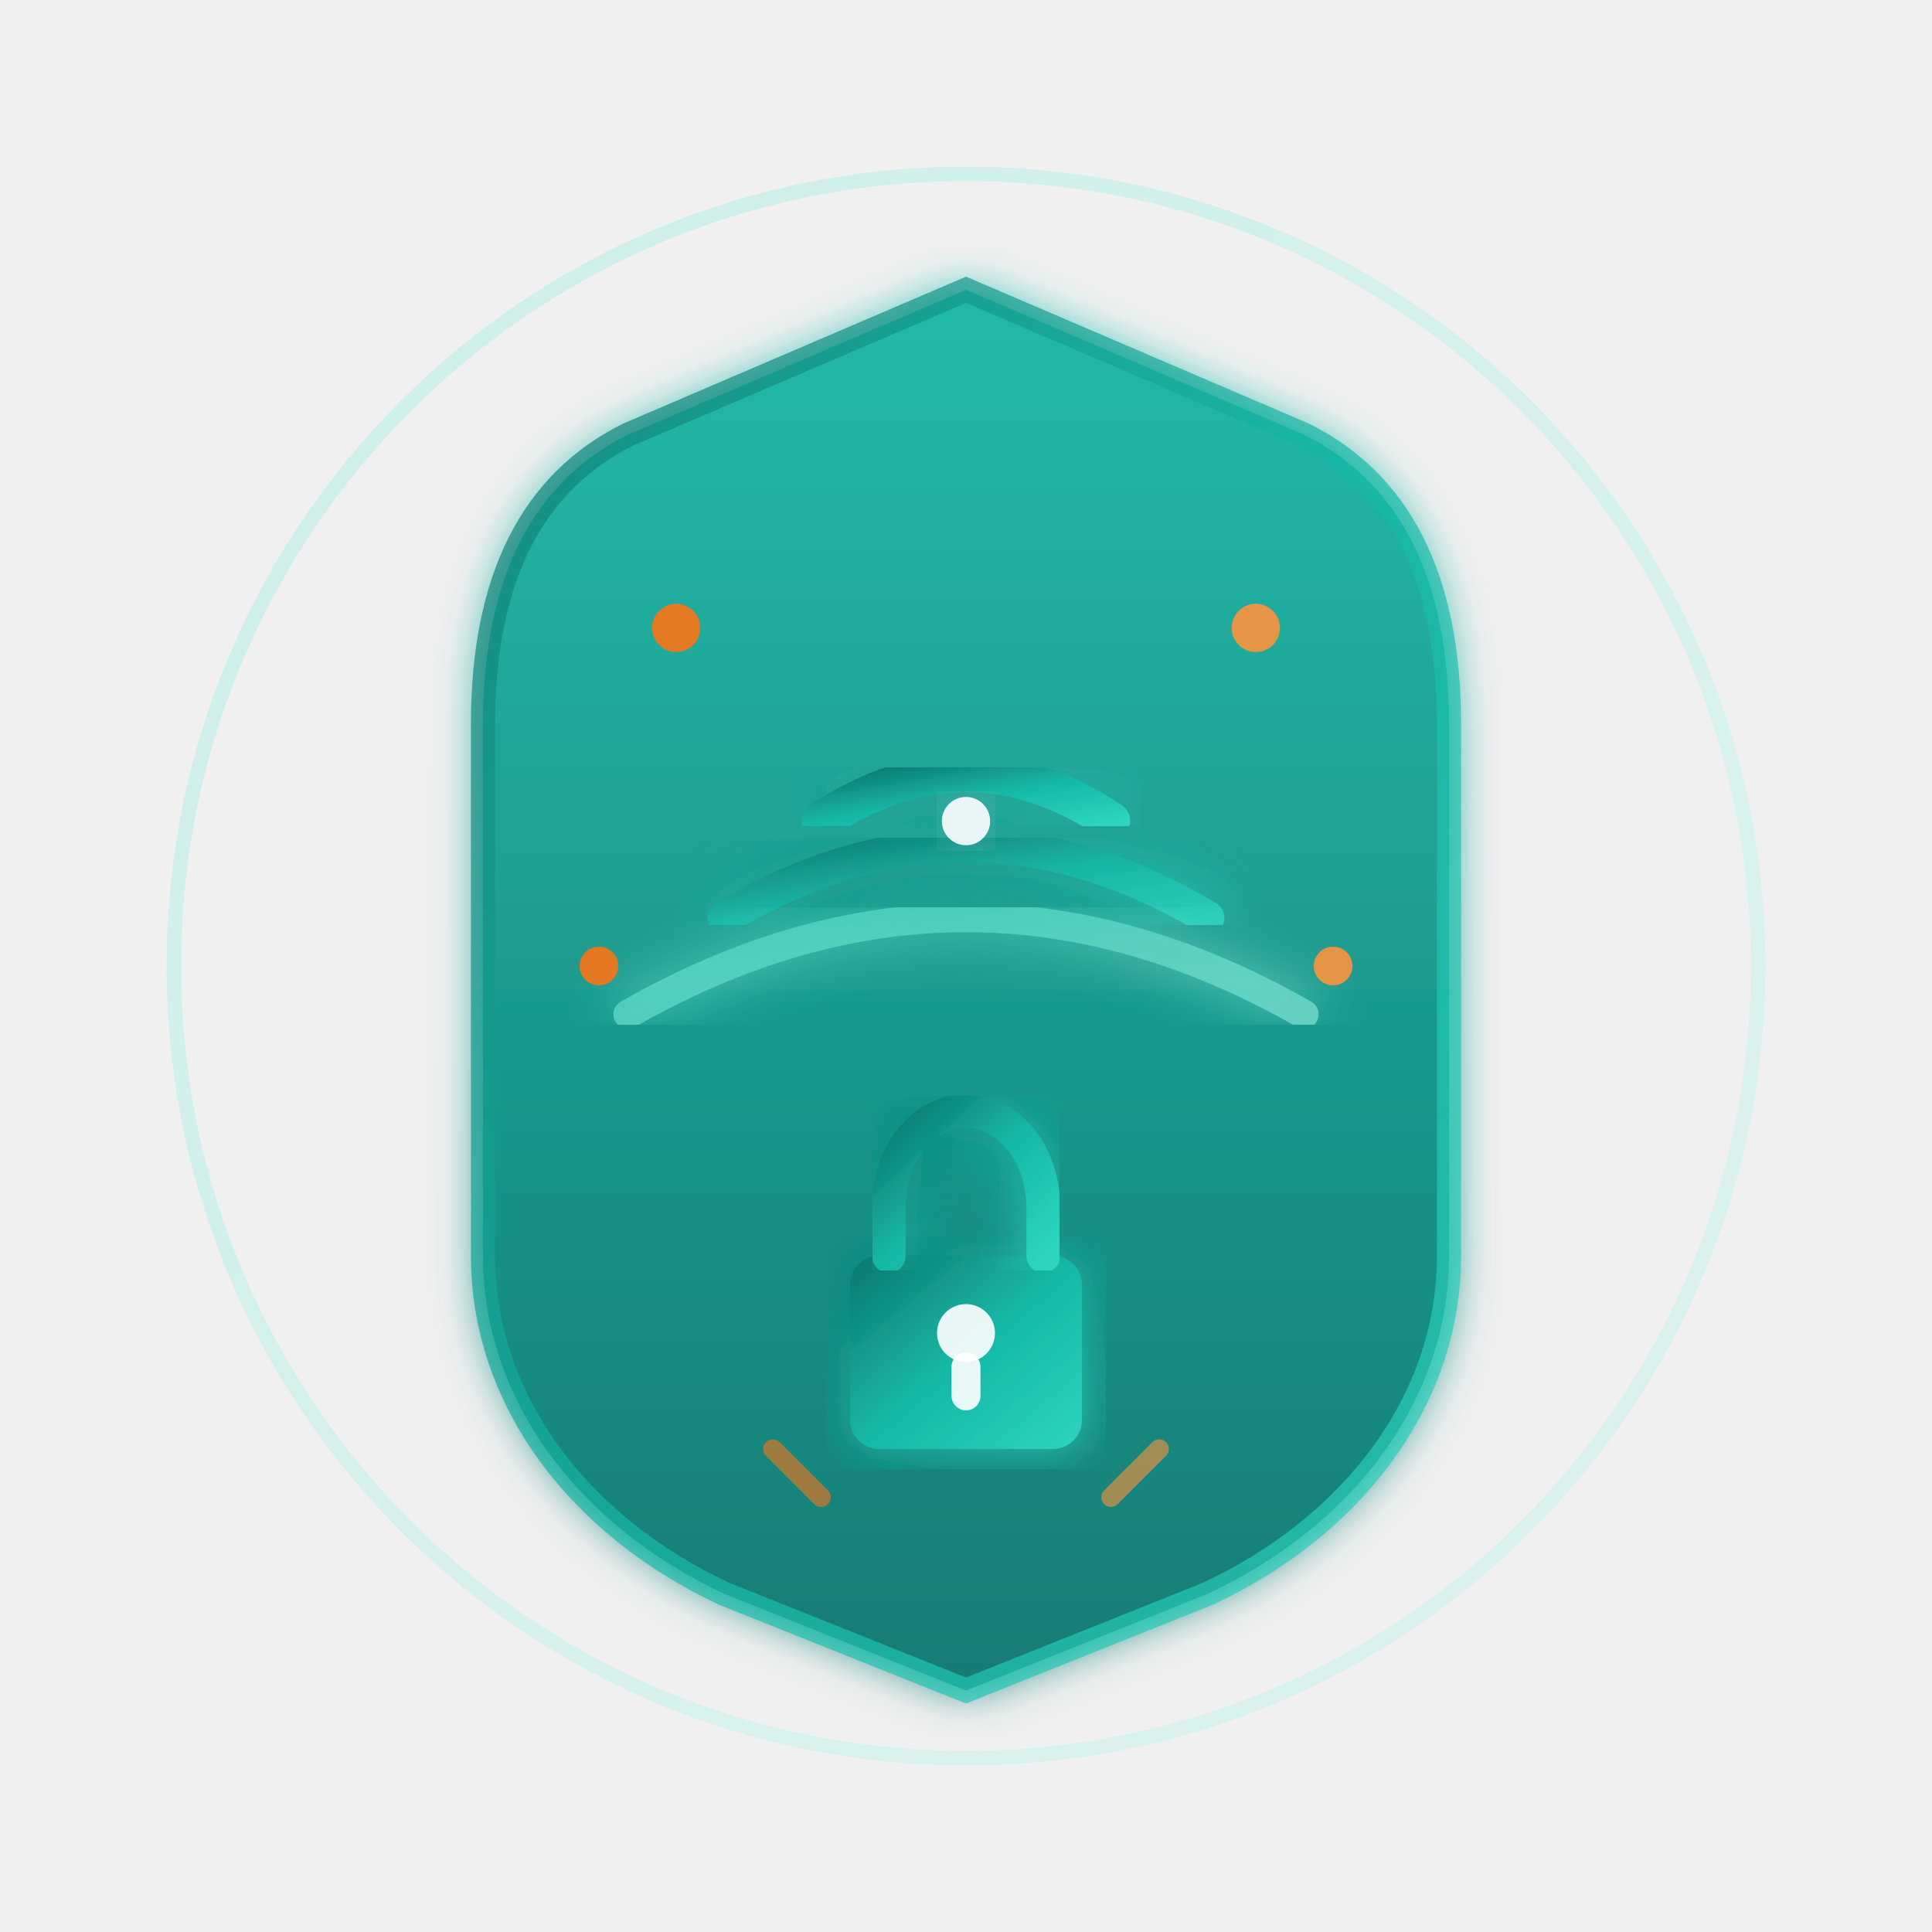
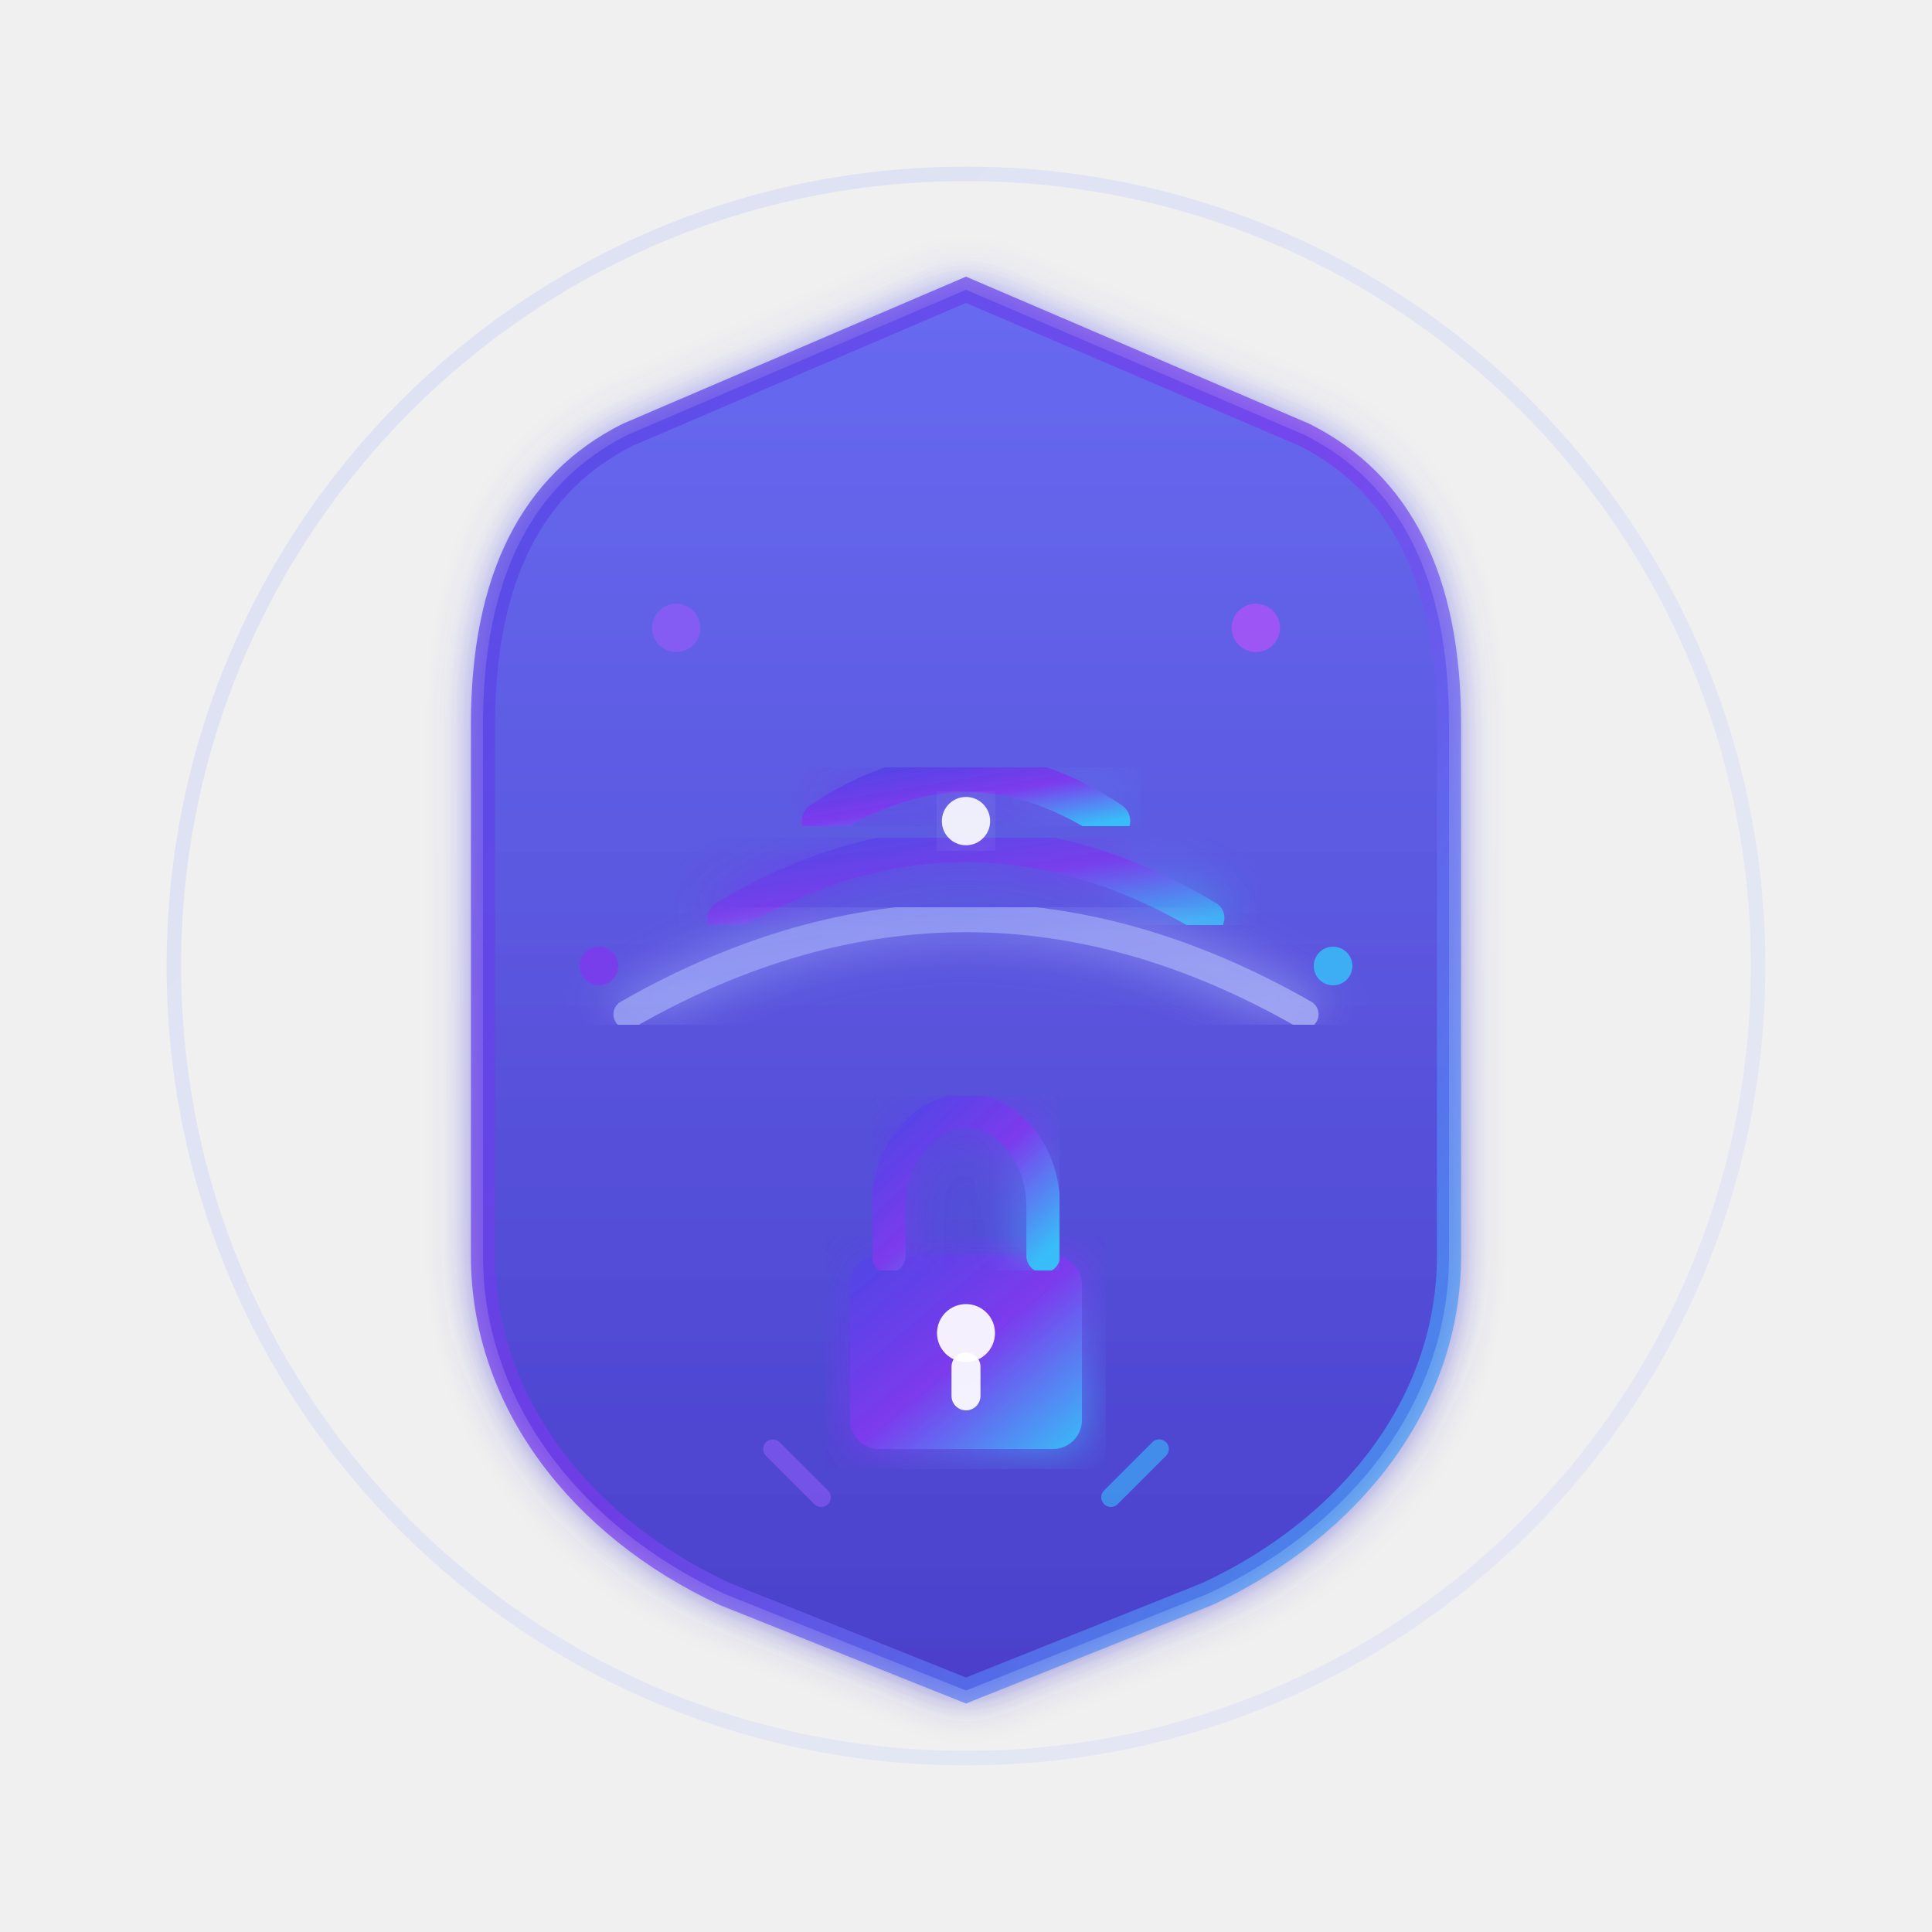
<svg xmlns="http://www.w3.org/2000/svg" viewBox="0 0 200 200" fill="none">
  <defs>
    <linearGradient id="primaryGrad" x1="0%" y1="0%" x2="100%" y2="100%">
-       <stop offset="0%" style="stop-color:#0f766e;stop-opacity:1" />
-       <stop offset="50%" style="stop-color:#14b8a6;stop-opacity:1" />
-       <stop offset="100%" style="stop-color:#2dd4bf;stop-opacity:1" />
+       <stop offset="0%" style="stop-color:#4f46e5;stop-opacity:1" />
+       <stop offset="50%" style="stop-color:#7c3aed;stop-opacity:1" />
+       <stop offset="100%" style="stop-color:#38bdf8;stop-opacity:1" />
    </linearGradient>
    <linearGradient id="secondaryGrad" x1="0%" y1="0%" x2="100%" y2="100%">
-       <stop offset="0%" style="stop-color:#5eead4;stop-opacity:0.8" />
-       <stop offset="100%" style="stop-color:#99f6e4;stop-opacity:0.8" />
+       <stop offset="0%" style="stop-color:#a5b4fc;stop-opacity:0.85" />
+       <stop offset="100%" style="stop-color:#c7d2fe;stop-opacity:0.85" />
    </linearGradient>
    <linearGradient id="shieldGrad" x1="50%" y1="0%" x2="50%" y2="100%">
-       <stop offset="0%" style="stop-color:#14b8a6;stop-opacity:1" />
-       <stop offset="100%" style="stop-color:#0f766e;stop-opacity:1" />
+       <stop offset="0%" style="stop-color:#6366f1;stop-opacity:1" />
+       <stop offset="100%" style="stop-color:#4338ca;stop-opacity:1" />
    </linearGradient>
    <linearGradient id="accentGrad" x1="0%" y1="0%" x2="100%" y2="100%">
-       <stop offset="0%" style="stop-color:#f97316;stop-opacity:1" />
-       <stop offset="100%" style="stop-color:#fb923c;stop-opacity:1" />
+       <stop offset="0%" style="stop-color:#8b5cf6;stop-opacity:1" />
+       <stop offset="100%" style="stop-color:#a855f7;stop-opacity:1" />
    </linearGradient>
    <filter id="glow">
      <feGaussianBlur stdDeviation="2.5" result="coloredBlur" />
      <feMerge>
        <feMergeNode in="coloredBlur" />
        <feMergeNode in="SourceGraphic" />
      </feMerge>
    </filter>
    <filter id="strongGlow">
      <feGaussianBlur stdDeviation="4" result="coloredBlur" />
      <feMerge>
        <feMergeNode in="coloredBlur" />
        <feMergeNode in="SourceGraphic" />
      </feMerge>
    </filter>
  </defs>
  <g transform="translate(100, 100)">
-     <path d="M 0 -70              L 35 -55 C 45 -50, 50 -40, 50 -25              L 50 30 C 50 45, 40 58, 25 65              L 0 75              L -25 65 C -40 58, -50 45, -50 30              L -50 -25 C -50 -40, -45 -50, -35 -55              Z" fill="url(#shieldGrad)" filter="url(#glow)" opacity="0.95" />
+     <path d="M 0 -70              L 35 -55 C 45 -50, 50 -40, 50 -25              L 50 30 C 50 45, 40 58, 25 65              L 0 75              L -25 65 C -40 58, -50 45, -50 30              L -50 -25 C -50 -40, -45 -50, -35 -55              Z" fill="url(#shieldGrad)" filter="url(#glow)" opacity="0.96" />
    <path d="M 0 -70              L 35 -55 C 45 -50, 50 -40, 50 -25              L 50 30 C 50 45, 40 58, 25 65              L 0 75              L -25 65 C -40 58, -50 45, -50 30              L -50 -25 C -50 -40, -45 -50, -35 -55              Z" fill="none" stroke="url(#primaryGrad)" stroke-width="2.5" opacity="0.7" />
    <g transform="translate(0, -5)">
      <path d="M -15 -10 Q 0 -20, 15 -10" fill="none" stroke="url(#primaryGrad)" stroke-width="4" stroke-linecap="round" filter="url(#strongGlow)" />
      <path d="M -25 0 Q 0 -15, 25 0" fill="none" stroke="url(#primaryGrad)" stroke-width="3.5" stroke-linecap="round" opacity="0.85" filter="url(#glow)" />
      <path d="M -35 10 Q 0 -10, 35 10" fill="none" stroke="url(#secondaryGrad)" stroke-width="3" stroke-linecap="round" opacity="0.7" filter="url(#glow)" />
    </g>
    <g transform="translate(0, 25)">
      <rect x="-12" y="5" width="24" height="20" rx="3" fill="url(#primaryGrad)" filter="url(#glow)" />
      <path d="M -8 5 L -8 0 C -8 -6, -4 -10, 0 -10 C 4 -10, 8 -6, 8 0 L 8 5" fill="none" stroke="url(#primaryGrad)" stroke-width="3.5" stroke-linecap="round" filter="url(#glow)" />
-       <circle cx="0" cy="13" r="3" fill="rgba(255,255,255,0.9)" />
-       <rect x="-1.5" y="15" width="3" height="6" rx="1.5" fill="rgba(255,255,255,0.9)" />
+       <circle cx="0" cy="13" r="3" fill="rgba(255,255,255,0.92)" />
+       <rect x="-1.5" y="15" width="3" height="6" rx="1.5" fill="rgba(255,255,255,0.92)" />
    </g>
-     <g opacity="0.9">
-       <circle cx="-30" cy="-35" r="2.5" fill="#f97316">
-         <animate attributeName="opacity" values="0.5;1;0.5" dur="2s" repeatCount="indefinite" />
-       </circle>
-       <circle cx="30" cy="-35" r="2.5" fill="#fb923c">
-         <animate attributeName="opacity" values="0.5;1;0.5" dur="2.5s" repeatCount="indefinite" />
-       </circle>
-       <circle cx="-38" cy="0" r="2" fill="#f97316">
-         <animate attributeName="opacity" values="0.4;1;0.4" dur="3s" repeatCount="indefinite" />
-       </circle>
-       <circle cx="38" cy="0" r="2" fill="#fb923c">
-         <animate attributeName="opacity" values="0.4;1;0.4" dur="2.8s" repeatCount="indefinite" />
-       </circle>
+     <g opacity="0.85">
+       <circle cx="-30" cy="-35" r="2.5" fill="#8b5cf6" />
+       <circle cx="30" cy="-35" r="2.5" fill="#a855f7" />
+       <circle cx="-38" cy="0" r="2" fill="#7c3aed" />
+       <circle cx="38" cy="0" r="2" fill="#38bdf8" />
    </g>
    <g opacity="0.6">
-       <path d="M -20 50 L -15 55" stroke="#f97316" stroke-width="2" stroke-linecap="round">
-         <animate attributeName="opacity" values="0;1;0" dur="1.5s" repeatCount="indefinite" />
-       </path>
-       <path d="M 20 50 L 15 55" stroke="#fb923c" stroke-width="2" stroke-linecap="round">
-         <animate attributeName="opacity" values="0;1;0" dur="1.8s" repeatCount="indefinite" />
-       </path>
+       <path d="M -20 50 L -15 55" stroke="#8b5cf6" stroke-width="2" stroke-linecap="round" />
+       <path d="M 20 50 L 15 55" stroke="#38bdf8" stroke-width="2" stroke-linecap="round" />
    </g>
-     <circle cx="0" cy="-15" r="2.5" fill="#ffffff" opacity="0.9" filter="url(#strongGlow)">
-       <animate attributeName="r" values="2.5;3.5;2.5" dur="2s" repeatCount="indefinite" />
-     </circle>
+     <circle cx="0" cy="-15" r="2.5" fill="#ffffff" opacity="0.9" filter="url(#strongGlow)" />
  </g>
  <circle cx="100" cy="100" r="82" fill="none" stroke="url(#secondaryGrad)" stroke-width="1.5" opacity="0.3" />
</svg>
